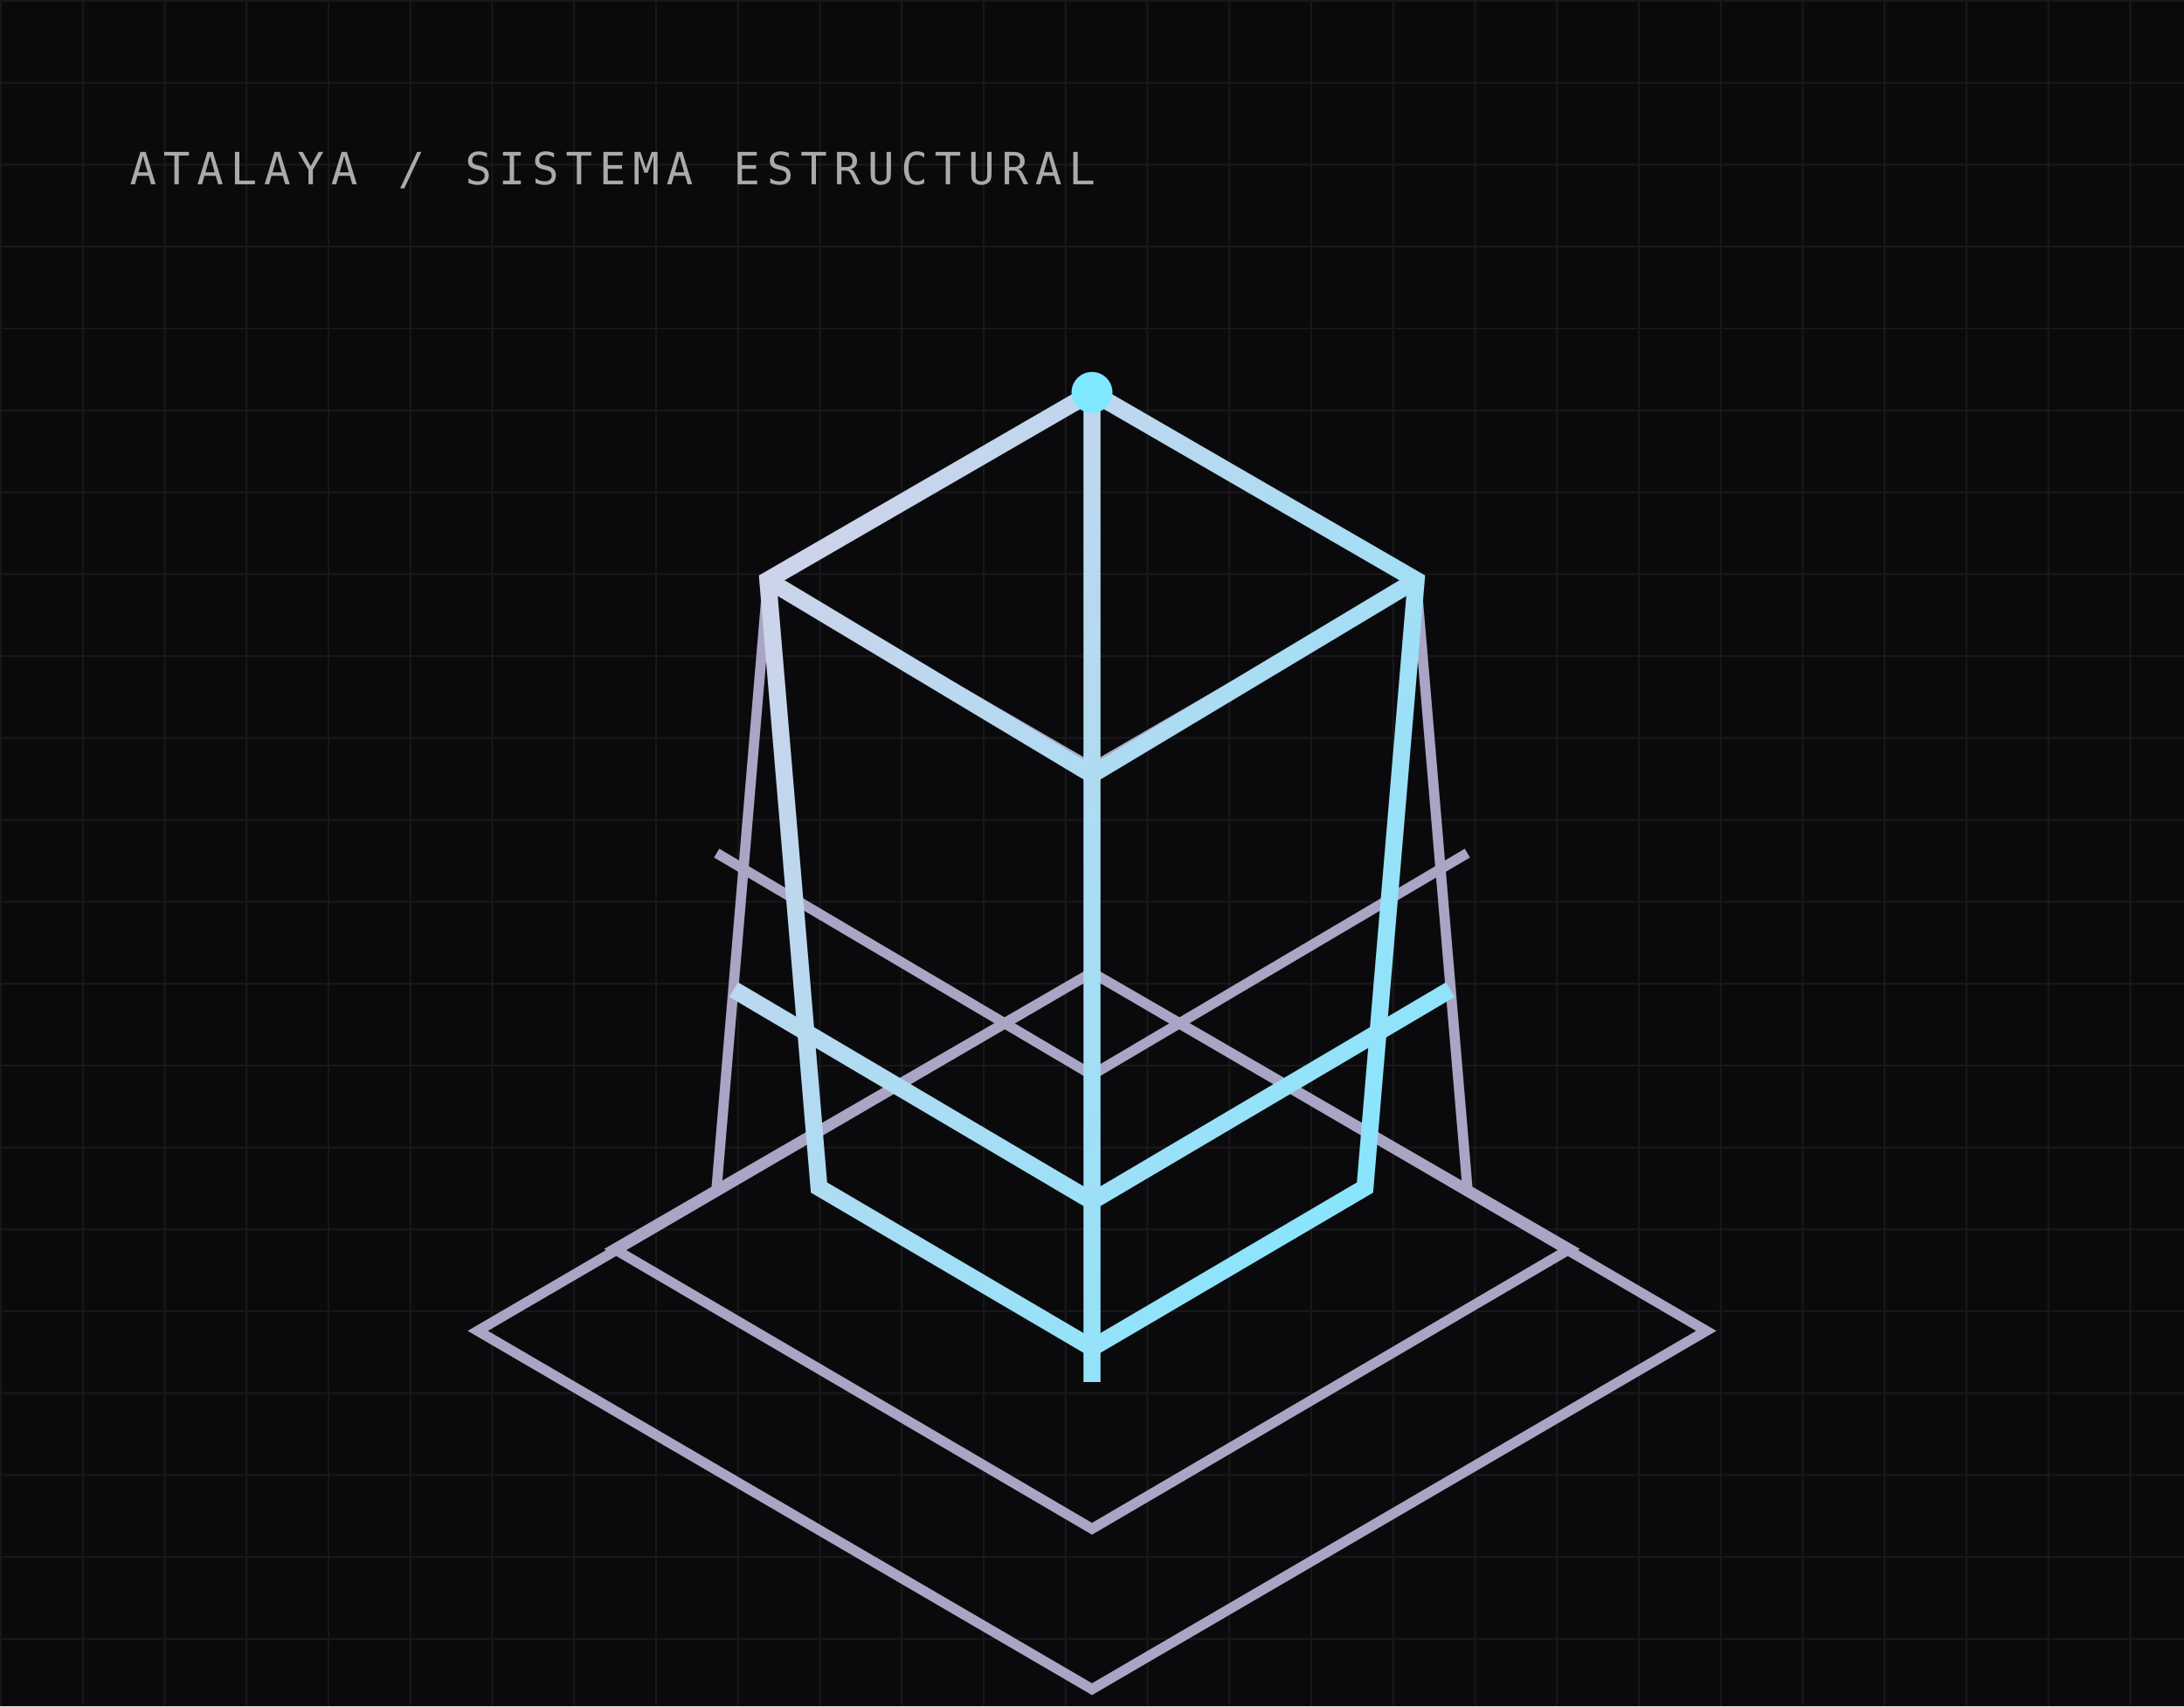
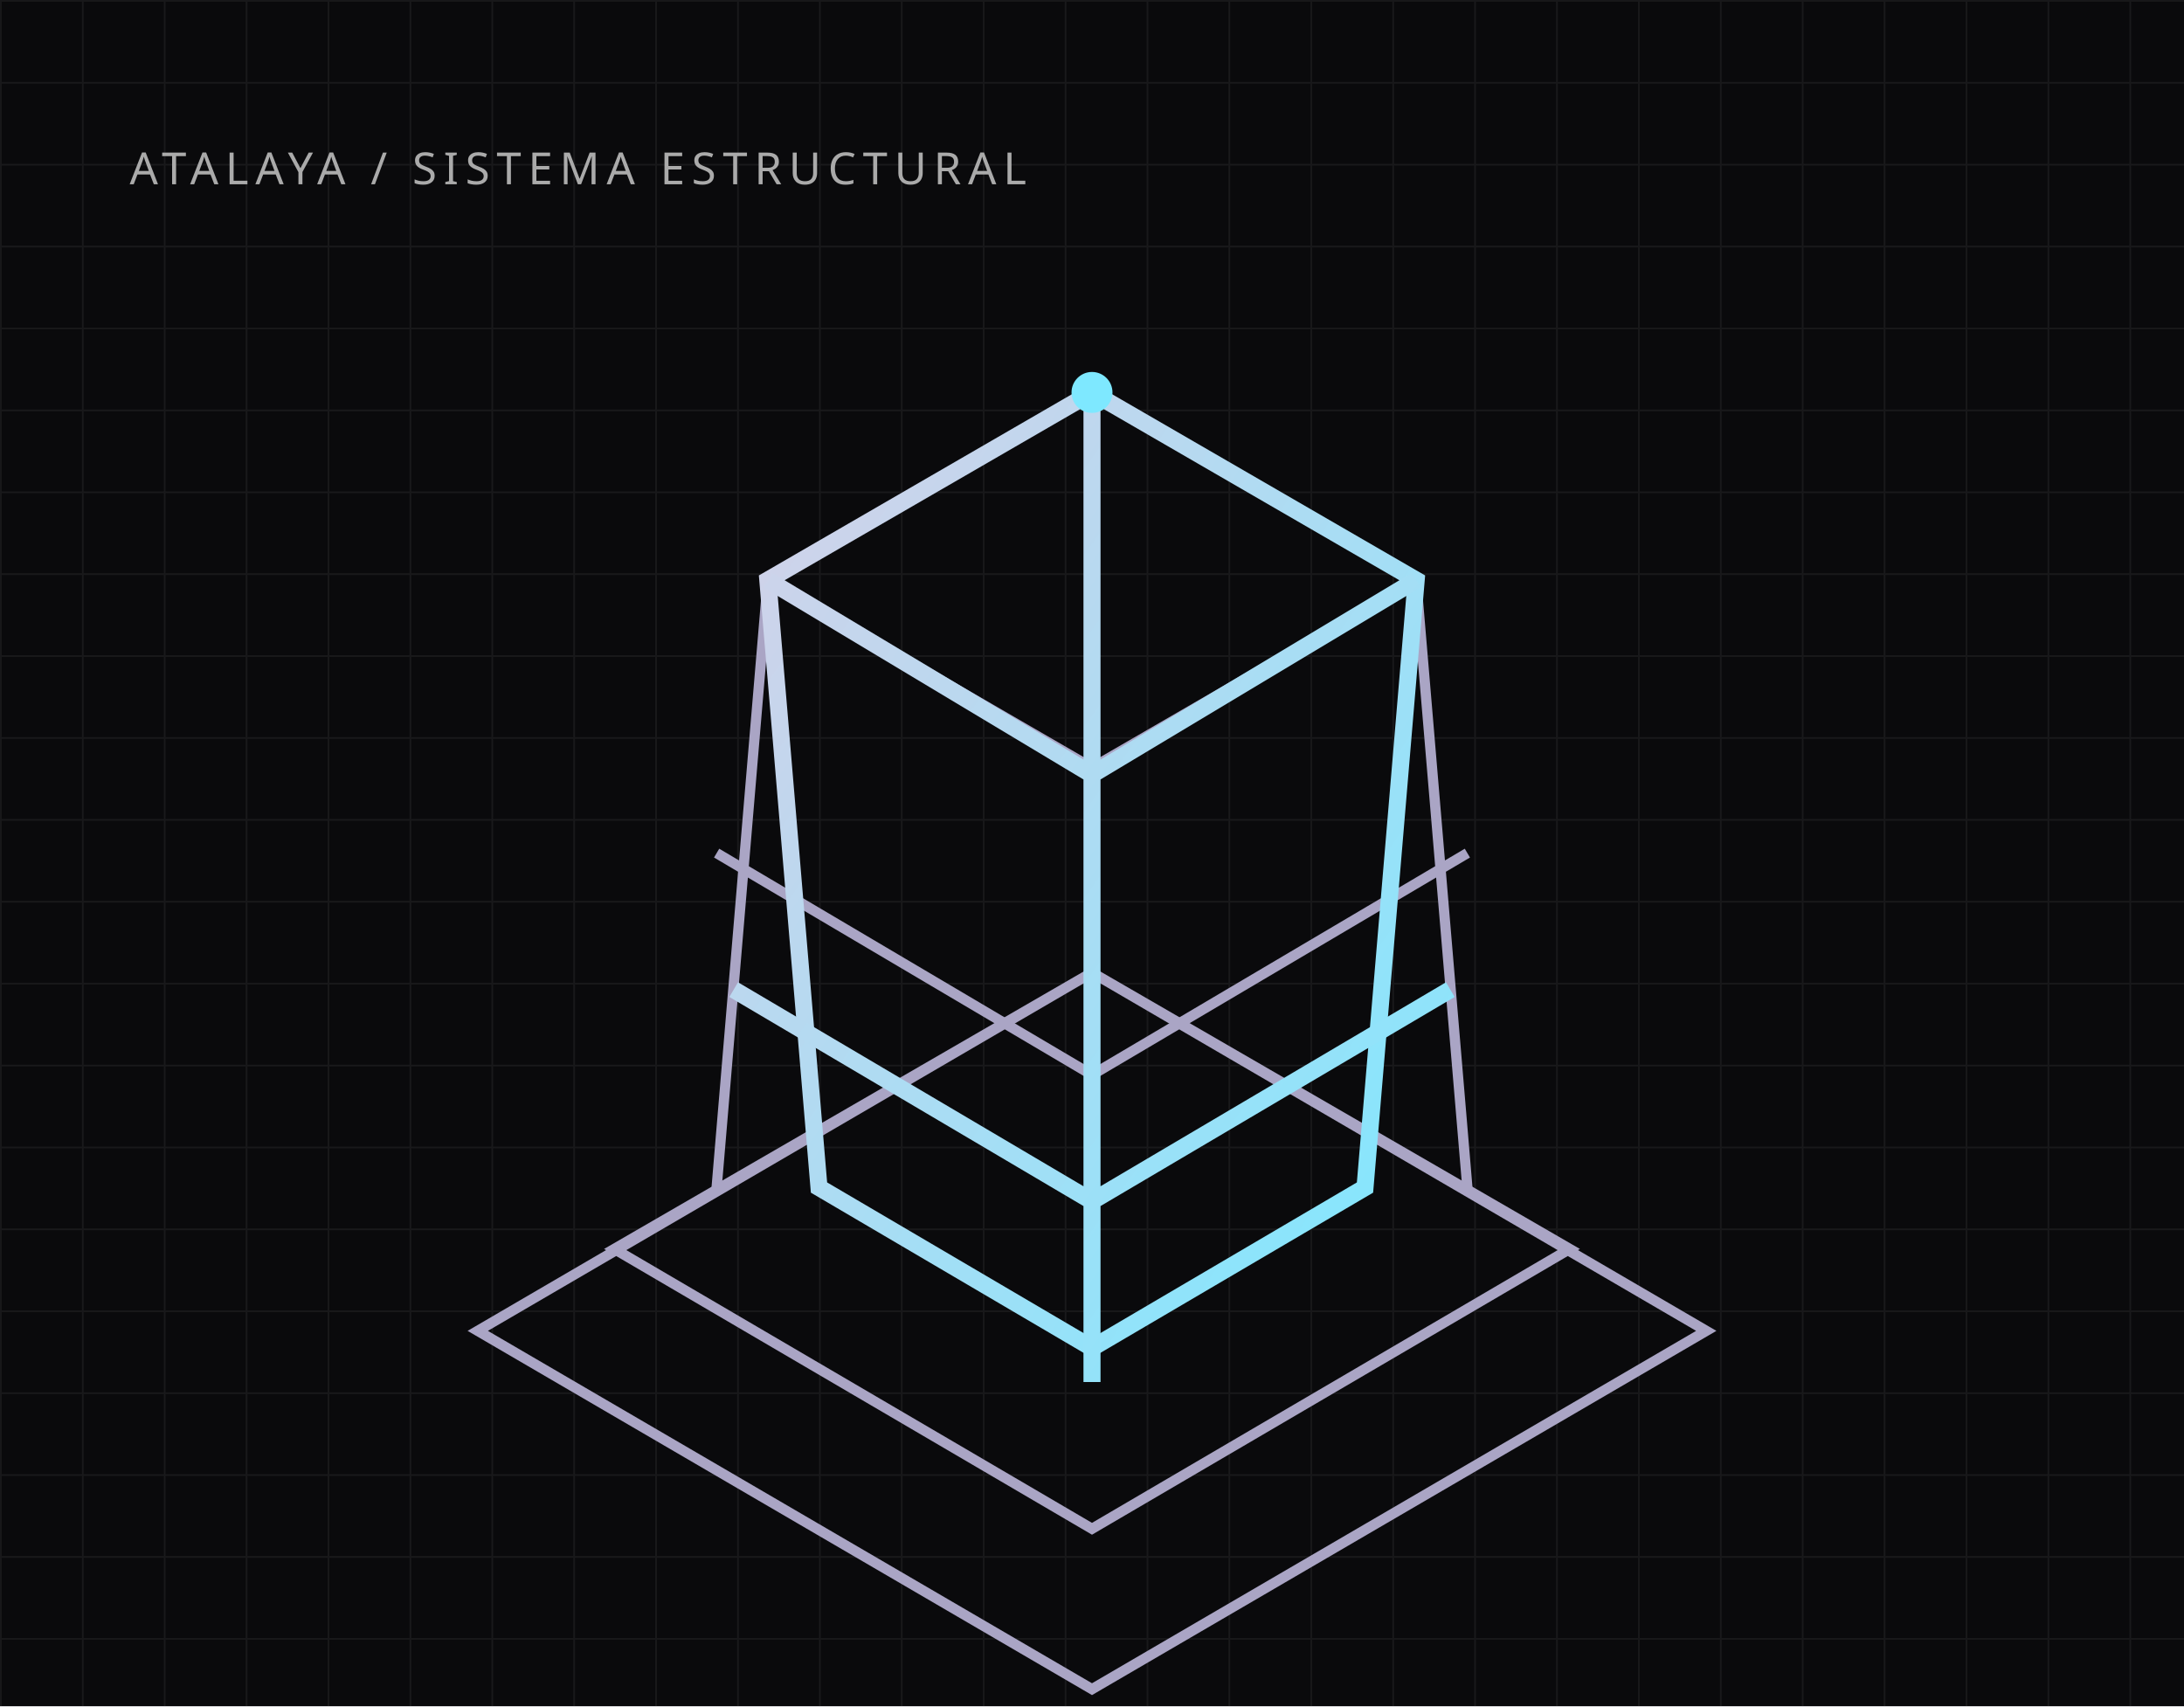
<svg xmlns="http://www.w3.org/2000/svg" viewBox="0 0 640 500">
  <defs>
    <pattern id="g" width="24" height="24" patternUnits="userSpaceOnUse">
      <path d="M24 0H0V24" fill="none" stroke="#666" stroke-opacity=".16" />
    </pattern>
    <linearGradient id="c" x2="1" y2="1">
      <stop stop-color="#d6d1e8" />
      <stop offset="1" stop-color="#7ee8ff" />
    </linearGradient>
  </defs>
  <rect width="640" height="500" fill="#0a0a0c" />
  <rect width="640" height="500" fill="url(#g)" />
  <g fill="none" stroke="#aaa5c5" stroke-width="3">
    <path d="m140 390 180-105 180 105-180 105zM180 366l140-81 140 81-140 82z" />
    <path d="M210 348 225 170 320 115 415 170 430 348M225 170l95 55 95-55M320 225v178M210 250l110 65 110-65" />
  </g>
  <g class="a-trace" fill="none" stroke="url(#c)" stroke-width="5">
    <path d="m225 170 95-55 95 55-15 178-80 47-80-47z" />
    <path d="M320 115v290M225 170l95 57 95-57M215 290l105 62 105-62" />
  </g>
  <circle cx="320" cy="115" r="6" fill="#7ee8ff" class="a-node" />
-   <text x="38" y="54" fill="#aaa" font-family="monospace" font-size="13" letter-spacing="2">ATALAYA / SISTEMA ESTRUCTURAL</text>
+   <text x="38" y="54" fill="#aaa" font-family="Montserrat, sans-serif" font-size="13" letter-spacing="2">ATALAYA / SISTEMA ESTRUCTURAL</text>
  <style>@media(prefers-reduced-motion:no-preference){.a-trace{stroke-dasharray:600;stroke-dashoffset:600;animation:draw 6s ease-in-out infinite}.a-node{animation:blink 2s ease-in-out infinite}}@keyframes draw{0%,12%{stroke-dashoffset:600;opacity:.4}55%,100%{stroke-dashoffset:0;opacity:1}}@keyframes blink{50%{r:11;opacity:.45}}</style>
</svg>
